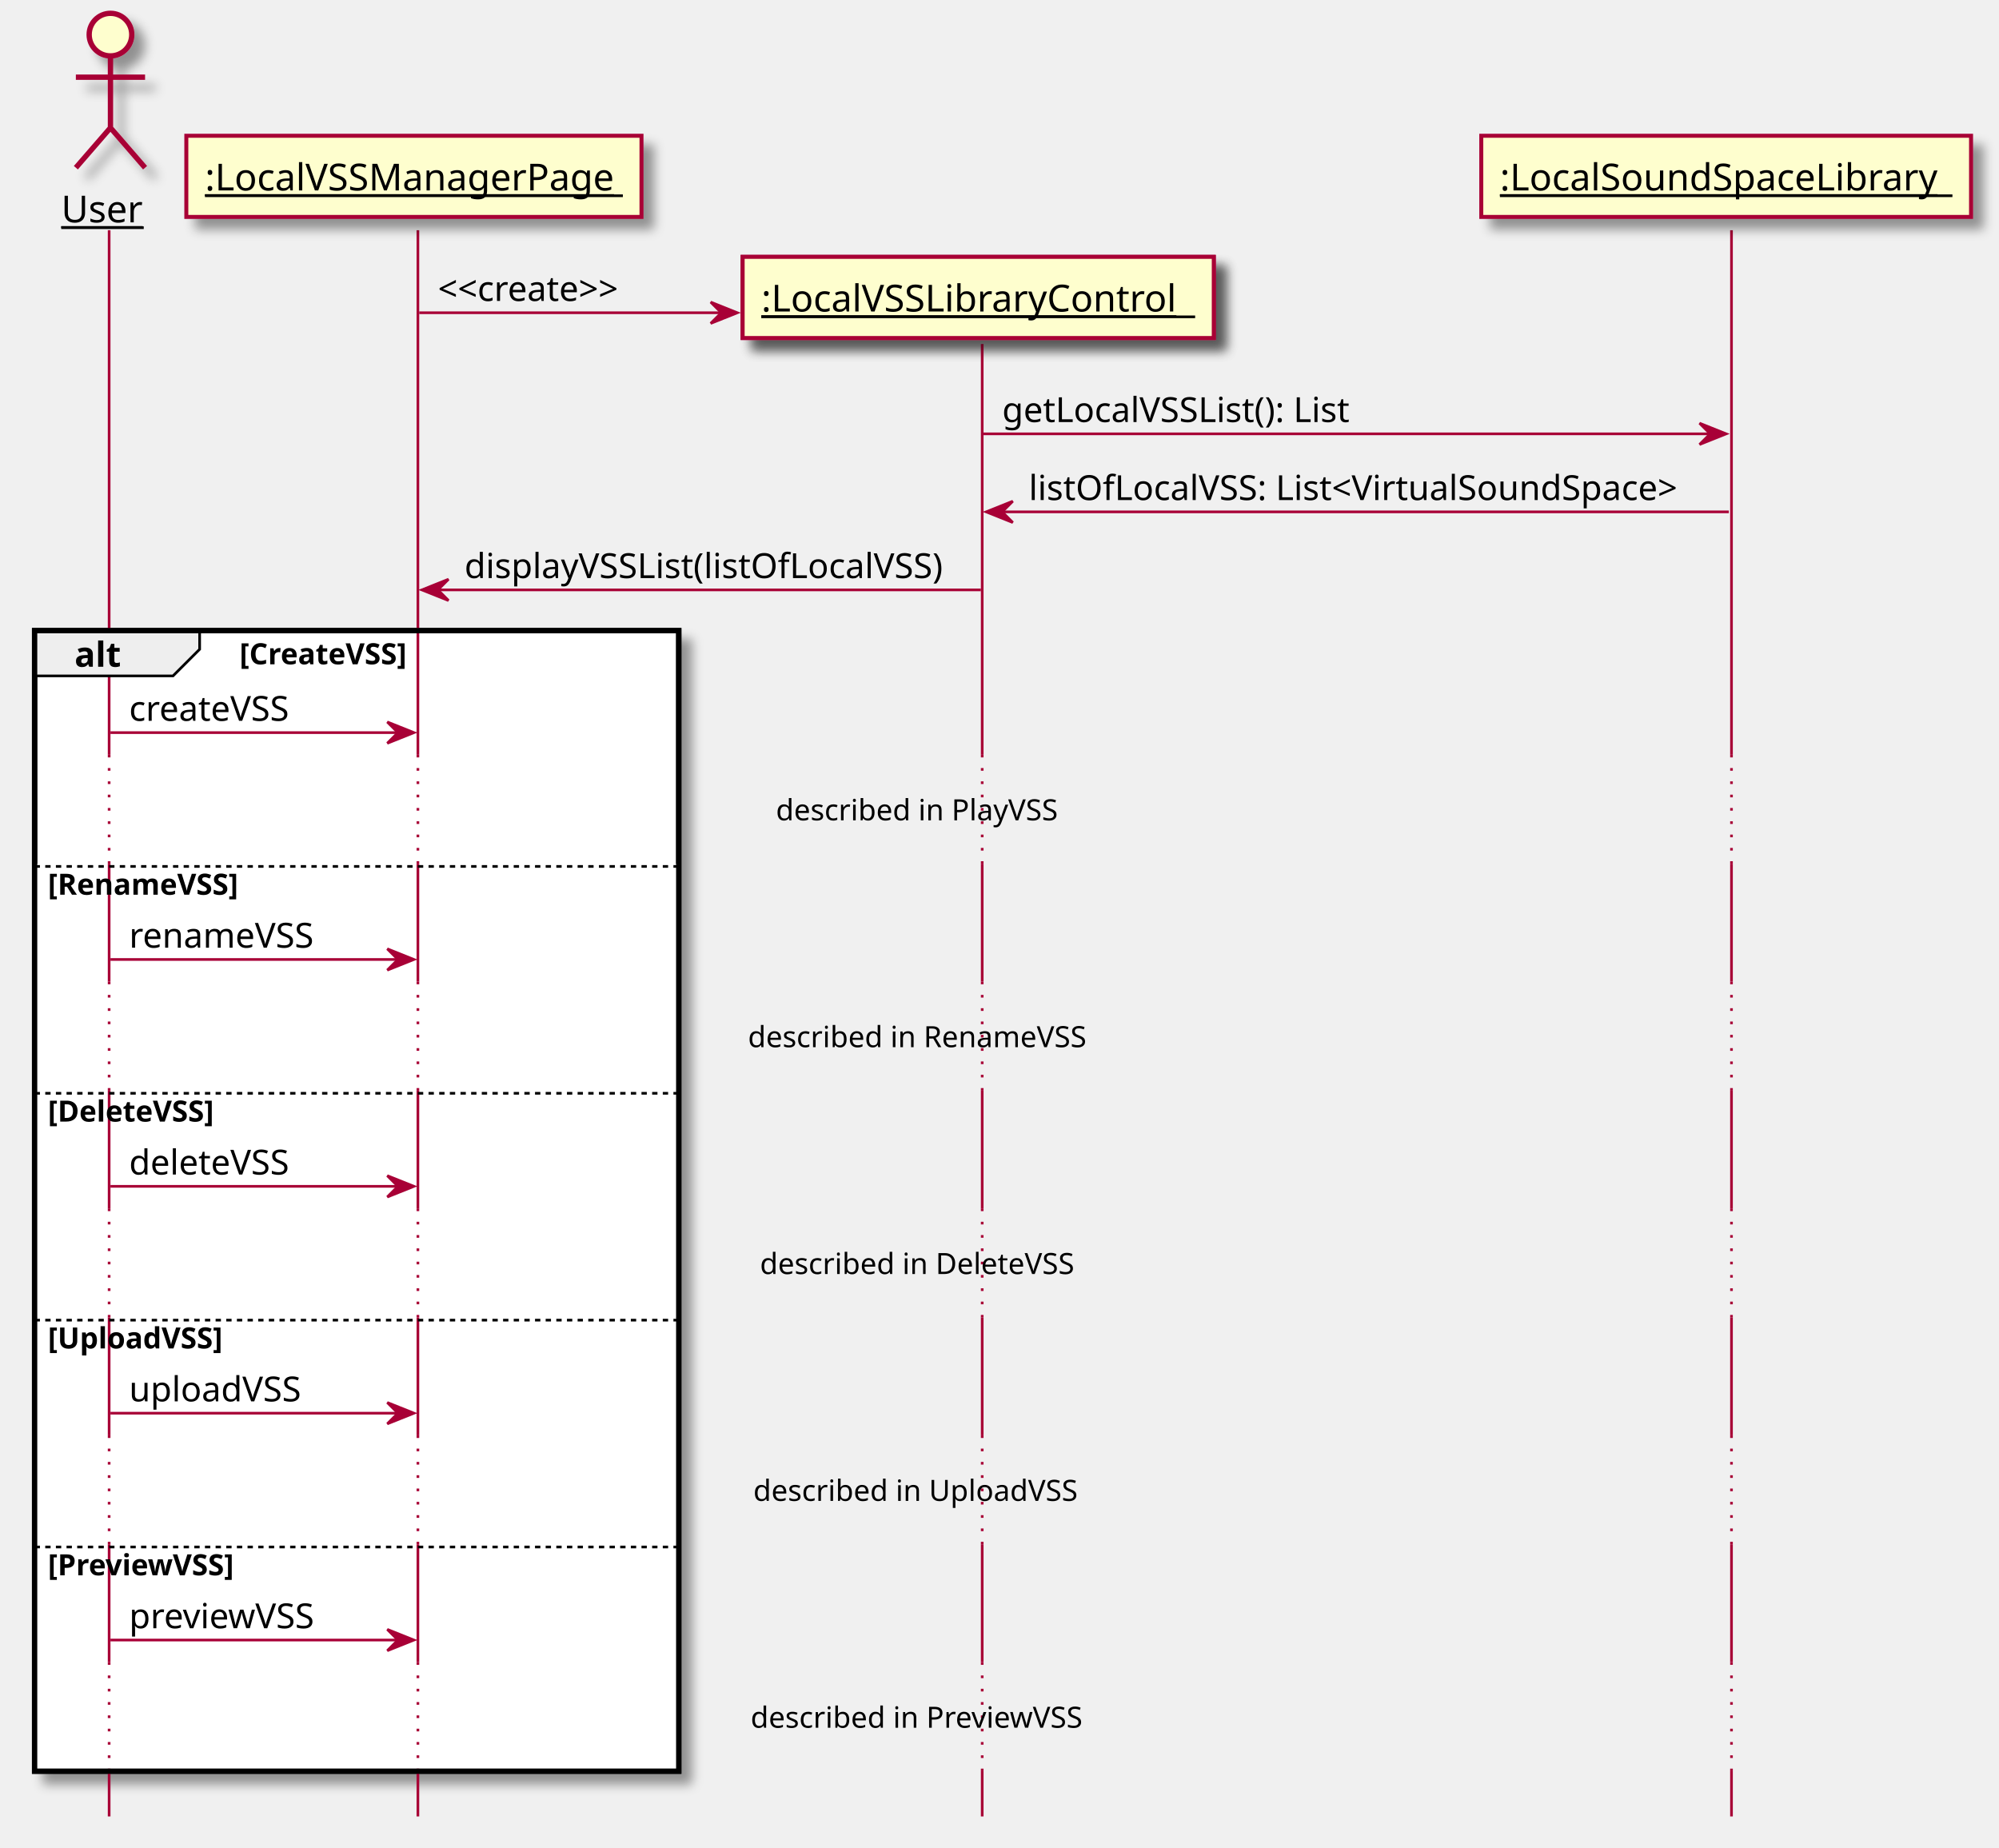
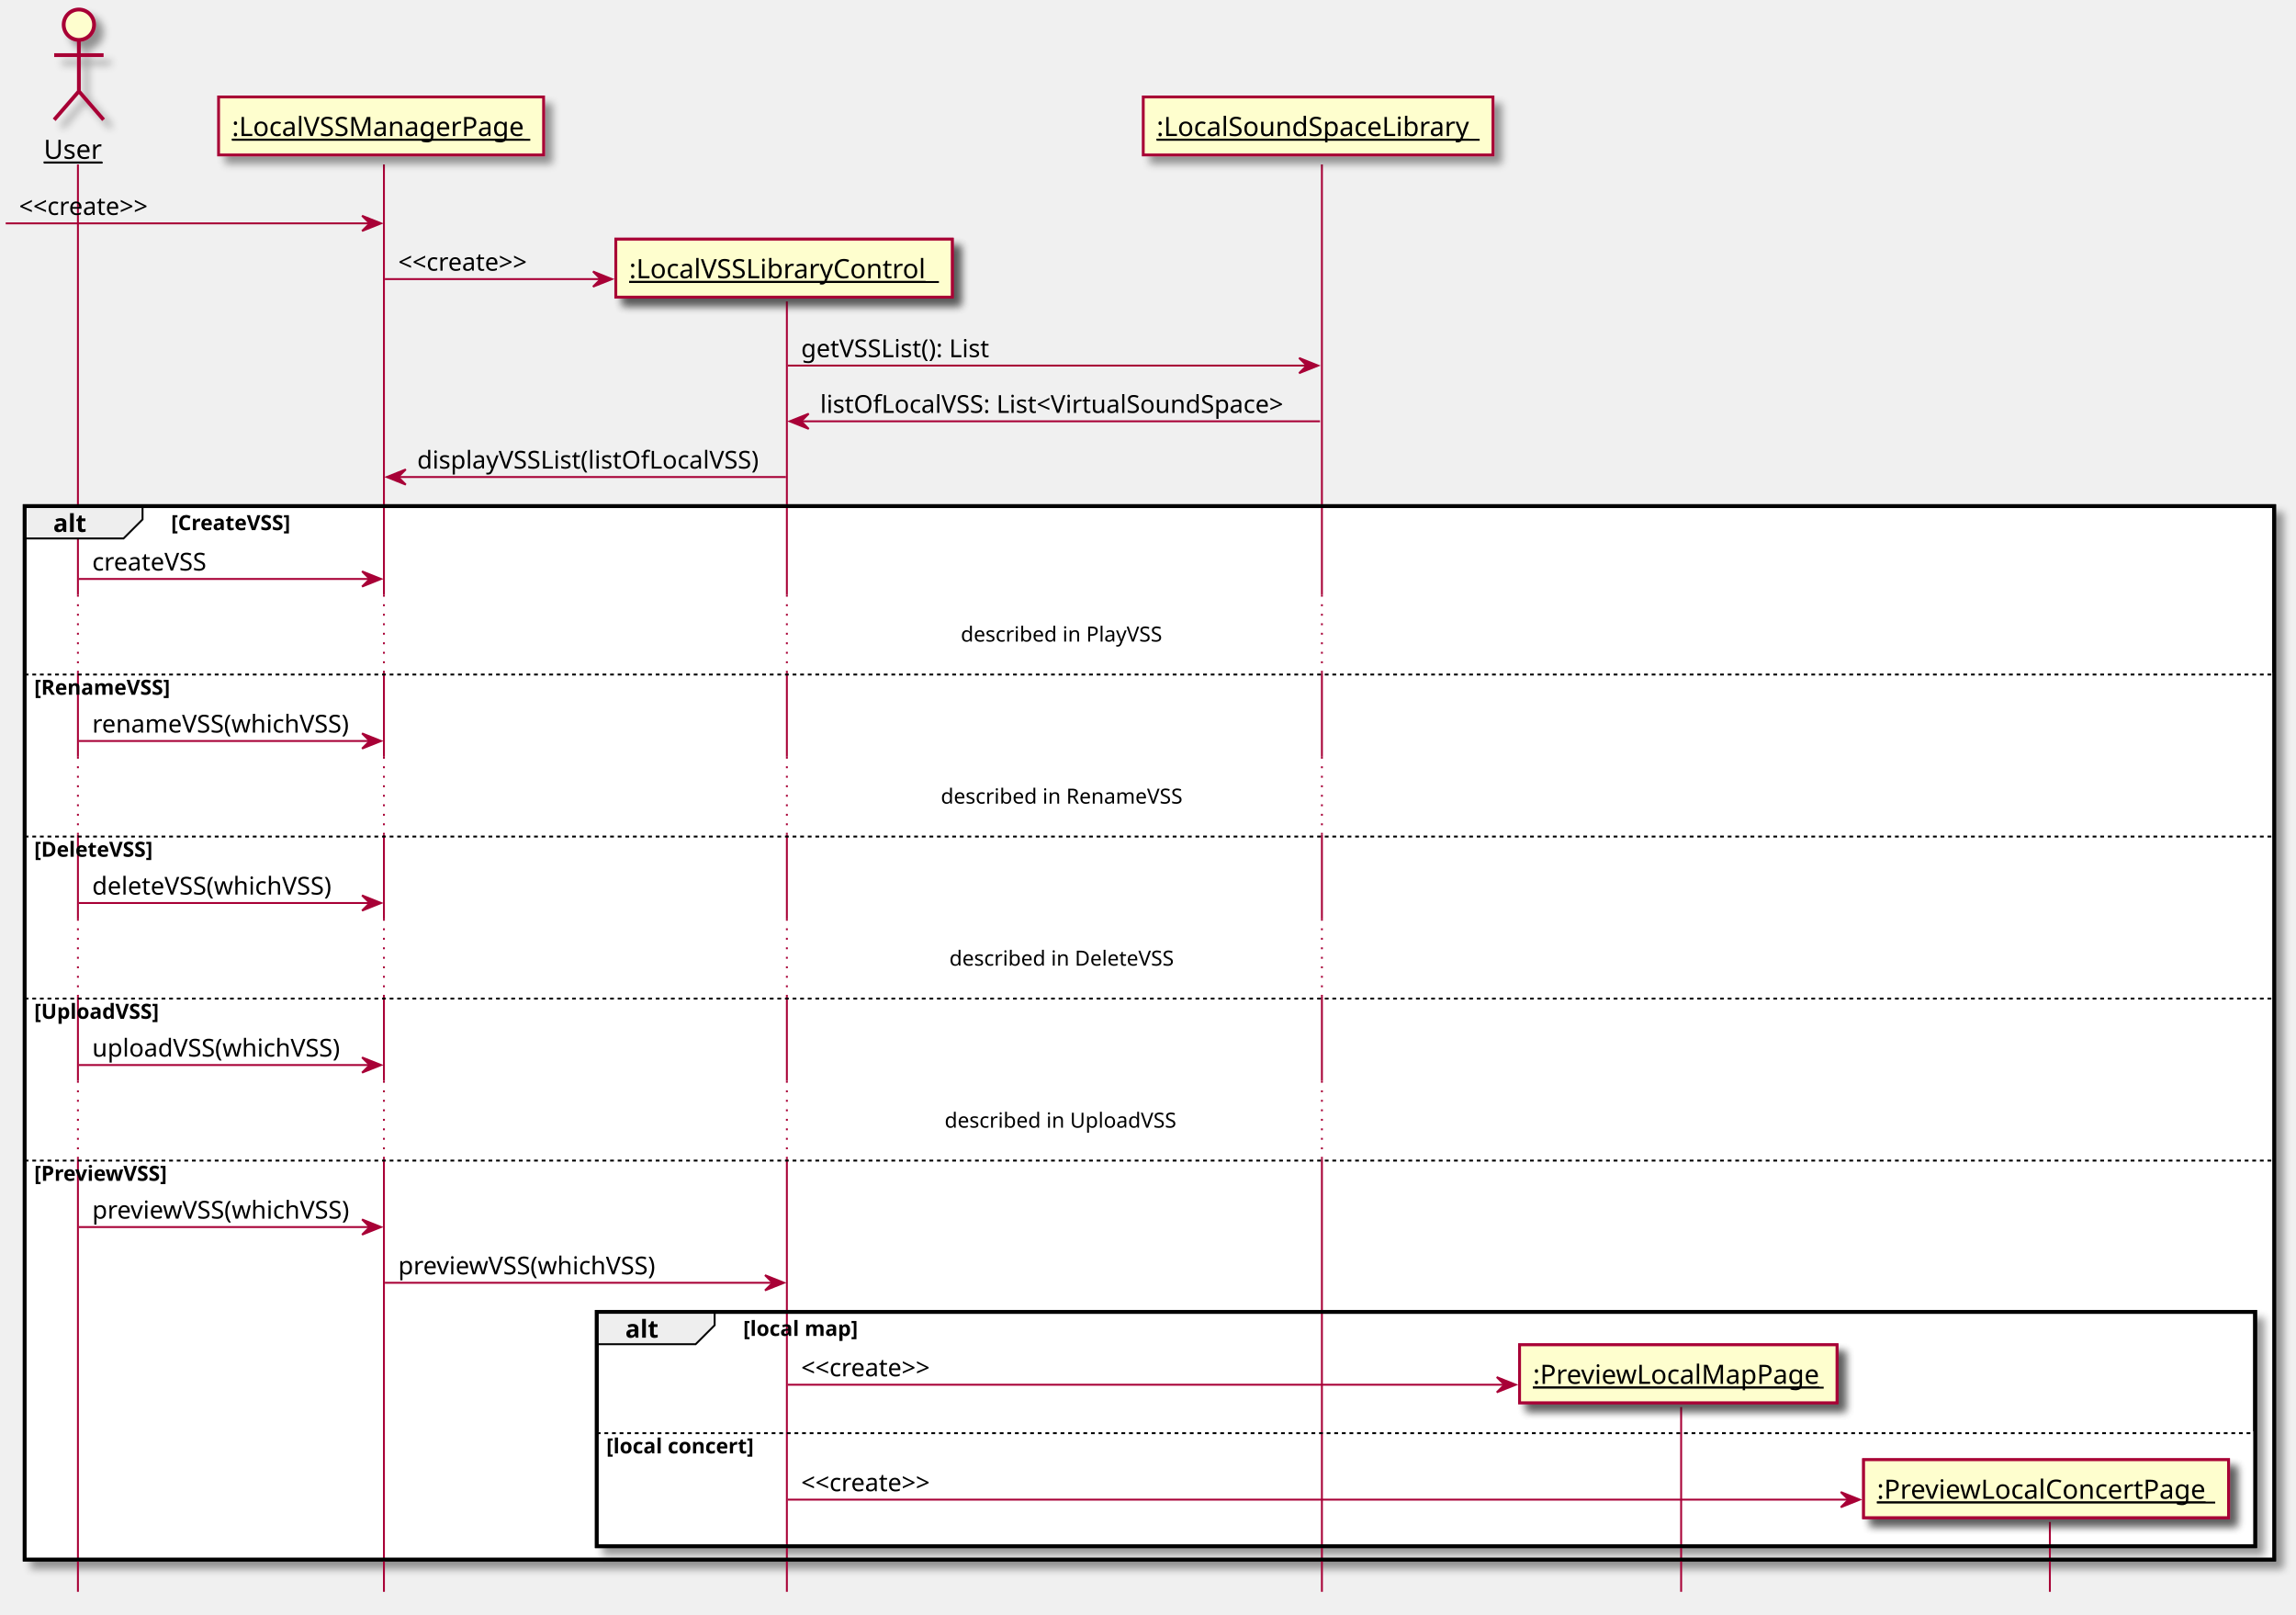
- <svg xmlns="http://www.w3.org/2000/svg" contentScriptType="application/ecmascript" contentStyleType="text/css" height="694px" preserveAspectRatio="none" style="width:751px;height:694px;" version="1.1" viewBox="0 0 751 694" width="751px" zoomAndPan="magnify">
+ <svg xmlns="http://www.w3.org/2000/svg" contentScriptType="application/ecmascript" contentStyleType="text/css" height="849px" preserveAspectRatio="none" style="width:1208px;height:849px;" version="1.1" viewBox="0 0 1208 849" width="1208px" zoomAndPan="magnify">
  <defs>
-     <filter height="300%" id="f9vh8pmwqqmuc" width="300%" x="-1" y="-1">
+     <filter height="300%" id="f1dwdk03bz4hv4" width="300%" x="-1" y="-1">
      <feGaussianBlur result="blurOut" stdDeviation="2.0" />
      <feColorMatrix in="blurOut" result="blurOut2" type="matrix" values="0 0 0 0 0 0 0 0 0 0 0 0 0 0 0 0 0 0 .4 0" />
      <feOffset dx="4.0" dy="4.0" in="blurOut2" result="blurOut3" />
      <feBlend in="SourceGraphic" in2="blurOut3" mode="normal" />
    </filter>
  </defs>
  <g>
-     <rect fill="#FEFECE" filter="url(#f9vh8pmwqqmuc)" height="30.488" style="stroke: #A80036; stroke-width: 1.5;" width="177" x="279" y="96.488" />
-     <text fill="#000000" font-family="sans-serif" font-size="14" lengthAdjust="spacingAndGlyphs" text-decoration="underline" textLength="163" x="286" y="117.023">:LocalVSSLibraryControl</text>
-     <line style="stroke: #000000; stroke-width: 1.0;" x1="286" x2="449" y1="119.023" y2="119.023" />
-     <rect fill="#FFFFFF" filter="url(#f9vh8pmwqqmuc)" height="428.459" style="stroke: #000000; stroke-width: 2.0;" width="242" x="13" y="236.908" />
-     <rect fill="#FFFFFF" height="85.221" style="stroke: none; stroke-width: 1.0;" width="242" x="13" y="324.484" />
-     <rect fill="#FFFFFF" height="85.221" style="stroke: none; stroke-width: 1.0;" width="242" x="13" y="409.705" />
-     <rect fill="#FFFFFF" height="85.221" style="stroke: none; stroke-width: 1.0;" width="242" x="13" y="494.926" />
-     <rect fill="#FFFFFF" height="85.221" style="stroke: none; stroke-width: 1.0;" width="242" x="13" y="580.146" />
-     <line style="stroke: #A80036; stroke-width: 1.0;" x1="41" x2="41" y1="86.488" y2="283.529" />
-     <line style="stroke: #A80036; stroke-width: 1.0; stroke-dasharray: 1.0,4.0;" x1="41" x2="41" y1="283.529" y2="324.484" />
-     <line style="stroke: #A80036; stroke-width: 1.0;" x1="41" x2="41" y1="324.484" y2="368.75" />
-     <line style="stroke: #A80036; stroke-width: 1.0; stroke-dasharray: 1.0,4.0;" x1="41" x2="41" y1="368.75" y2="409.705" />
-     <line style="stroke: #A80036; stroke-width: 1.0;" x1="41" x2="41" y1="409.705" y2="453.971" />
-     <line style="stroke: #A80036; stroke-width: 1.0; stroke-dasharray: 1.0,4.0;" x1="41" x2="41" y1="453.971" y2="494.926" />
-     <line style="stroke: #A80036; stroke-width: 1.0;" x1="41" x2="41" y1="494.926" y2="539.191" />
-     <line style="stroke: #A80036; stroke-width: 1.0; stroke-dasharray: 1.0,4.0;" x1="41" x2="41" y1="539.191" y2="580.146" />
-     <line style="stroke: #A80036; stroke-width: 1.0;" x1="41" x2="41" y1="580.146" y2="624.412" />
-     <line style="stroke: #A80036; stroke-width: 1.0; stroke-dasharray: 1.0,4.0;" x1="41" x2="41" y1="624.412" y2="665.367" />
-     <line style="stroke: #A80036; stroke-width: 1.0;" x1="41" x2="41" y1="665.367" y2="682.367" />
-     <line style="stroke: #A80036; stroke-width: 1.0;" x1="157" x2="157" y1="86.488" y2="283.529" />
-     <line style="stroke: #A80036; stroke-width: 1.0; stroke-dasharray: 1.0,4.0;" x1="157" x2="157" y1="283.529" y2="324.484" />
-     <line style="stroke: #A80036; stroke-width: 1.0;" x1="157" x2="157" y1="324.484" y2="368.75" />
-     <line style="stroke: #A80036; stroke-width: 1.0; stroke-dasharray: 1.0,4.0;" x1="157" x2="157" y1="368.75" y2="409.705" />
-     <line style="stroke: #A80036; stroke-width: 1.0;" x1="157" x2="157" y1="409.705" y2="453.971" />
-     <line style="stroke: #A80036; stroke-width: 1.0; stroke-dasharray: 1.0,4.0;" x1="157" x2="157" y1="453.971" y2="494.926" />
-     <line style="stroke: #A80036; stroke-width: 1.0;" x1="157" x2="157" y1="494.926" y2="539.191" />
-     <line style="stroke: #A80036; stroke-width: 1.0; stroke-dasharray: 1.0,4.0;" x1="157" x2="157" y1="539.191" y2="580.146" />
-     <line style="stroke: #A80036; stroke-width: 1.0;" x1="157" x2="157" y1="580.146" y2="624.412" />
-     <line style="stroke: #A80036; stroke-width: 1.0; stroke-dasharray: 1.0,4.0;" x1="157" x2="157" y1="624.412" y2="665.367" />
-     <line style="stroke: #A80036; stroke-width: 1.0;" x1="157" x2="157" y1="665.367" y2="682.367" />
-     <line style="stroke: #A80036; stroke-width: 1.0;" x1="369" x2="369" y1="129.232" y2="283.529" />
-     <line style="stroke: #A80036; stroke-width: 1.0; stroke-dasharray: 1.0,4.0;" x1="369" x2="369" y1="283.529" y2="324.484" />
-     <line style="stroke: #A80036; stroke-width: 1.0;" x1="369" x2="369" y1="324.484" y2="368.75" />
-     <line style="stroke: #A80036; stroke-width: 1.0; stroke-dasharray: 1.0,4.0;" x1="369" x2="369" y1="368.75" y2="409.705" />
-     <line style="stroke: #A80036; stroke-width: 1.0;" x1="369" x2="369" y1="409.705" y2="453.971" />
-     <line style="stroke: #A80036; stroke-width: 1.0; stroke-dasharray: 1.0,4.0;" x1="369" x2="369" y1="453.971" y2="494.926" />
-     <line style="stroke: #A80036; stroke-width: 1.0;" x1="369" x2="369" y1="494.926" y2="539.191" />
-     <line style="stroke: #A80036; stroke-width: 1.0; stroke-dasharray: 1.0,4.0;" x1="369" x2="369" y1="539.191" y2="580.146" />
-     <line style="stroke: #A80036; stroke-width: 1.0;" x1="369" x2="369" y1="580.146" y2="624.412" />
-     <line style="stroke: #A80036; stroke-width: 1.0; stroke-dasharray: 1.0,4.0;" x1="369" x2="369" y1="624.412" y2="665.367" />
-     <line style="stroke: #A80036; stroke-width: 1.0;" x1="369" x2="369" y1="665.367" y2="682.367" />
-     <line style="stroke: #A80036; stroke-width: 1.0;" x1="650.5" x2="650.5" y1="86.488" y2="283.529" />
-     <line style="stroke: #A80036; stroke-width: 1.0; stroke-dasharray: 1.0,4.0;" x1="650.5" x2="650.5" y1="283.529" y2="324.484" />
-     <line style="stroke: #A80036; stroke-width: 1.0;" x1="650.5" x2="650.5" y1="324.484" y2="368.75" />
-     <line style="stroke: #A80036; stroke-width: 1.0; stroke-dasharray: 1.0,4.0;" x1="650.5" x2="650.5" y1="368.75" y2="409.705" />
-     <line style="stroke: #A80036; stroke-width: 1.0;" x1="650.5" x2="650.5" y1="409.705" y2="453.971" />
-     <line style="stroke: #A80036; stroke-width: 1.0; stroke-dasharray: 1.0,4.0;" x1="650.5" x2="650.5" y1="453.971" y2="494.926" />
-     <line style="stroke: #A80036; stroke-width: 1.0;" x1="650.5" x2="650.5" y1="494.926" y2="539.191" />
-     <line style="stroke: #A80036; stroke-width: 1.0; stroke-dasharray: 1.0,4.0;" x1="650.5" x2="650.5" y1="539.191" y2="580.146" />
-     <line style="stroke: #A80036; stroke-width: 1.0;" x1="650.5" x2="650.5" y1="580.146" y2="624.412" />
-     <line style="stroke: #A80036; stroke-width: 1.0; stroke-dasharray: 1.0,4.0;" x1="650.5" x2="650.5" y1="624.412" y2="665.367" />
-     <line style="stroke: #A80036; stroke-width: 1.0;" x1="650.5" x2="650.5" y1="665.367" y2="682.367" />
+     <rect fill="#FEFECE" filter="url(#f1dwdk03bz4hv4)" height="30.488" style="stroke: #A80036; stroke-width: 1.5;" width="177" x="324" y="125.799" />
+     <text fill="#000000" font-family="sans-serif" font-size="14" lengthAdjust="spacingAndGlyphs" text-decoration="underline" textLength="163" x="331" y="146.334">:LocalVSSLibraryControl</text>
+     <line style="stroke: #000000; stroke-width: 1.0;" x1="331" x2="494" y1="148.334" y2="148.334" />
+     <rect fill="#FFFFFF" filter="url(#f1dwdk03bz4hv4)" height="554.057" style="stroke: #000000; stroke-width: 2.0;" width="1183.5" x="13" y="266.219" />
+     <rect fill="#FFFFFF" height="85.221" style="stroke: none; stroke-width: 1.0;" width="1183.5" x="13" y="353.795" />
+     <rect fill="#FFFFFF" height="85.221" style="stroke: none; stroke-width: 1.0;" width="1183.5" x="13" y="439.016" />
+     <rect fill="#FFFFFF" height="85.221" style="stroke: none; stroke-width: 1.0;" width="1183.5" x="13" y="524.236" />
+     <rect fill="#FFFFFF" height="210.818" style="stroke: none; stroke-width: 1.0;" width="1183.5" x="13" y="609.457" />
+     <rect fill="#FFFFFF" filter="url(#f1dwdk03bz4hv4)" height="123.242" style="stroke: #000000; stroke-width: 2.0;" width="872.5" x="314" y="690.033" />
+     <rect fill="#FEFECE" filter="url(#f1dwdk03bz4hv4)" height="30.488" style="stroke: #A80036; stroke-width: 1.5;" width="167" x="799.5" y="707.344" />
+     <text fill="#000000" font-family="sans-serif" font-size="14" lengthAdjust="spacingAndGlyphs" text-decoration="underline" textLength="153" x="806.5" y="727.879">:PreviewLocalMapPage</text>
+     <line style="stroke: #000000; stroke-width: 1.0;" x1="806.5" x2="959.5" y1="729.879" y2="729.879" />
+     <rect fill="#FFFFFF" height="60.443" style="stroke: none; stroke-width: 1.0;" width="872.5" x="314" y="752.832" />
+     <rect fill="#FEFECE" filter="url(#f1dwdk03bz4hv4)" height="30.488" style="stroke: #A80036; stroke-width: 1.5;" width="192" x="980.5" y="767.787" />
+     <text fill="#000000" font-family="sans-serif" font-size="14" lengthAdjust="spacingAndGlyphs" text-decoration="underline" textLength="178" x="987.5" y="788.322">:PreviewLocalConcertPage</text>
+     <line style="stroke: #000000; stroke-width: 1.0;" x1="987.5" x2="1165.5" y1="790.322" y2="790.322" />
+     <line style="stroke: #A80036; stroke-width: 1.0;" x1="41" x2="41" y1="86.488" y2="312.84" />
+     <line style="stroke: #A80036; stroke-width: 1.0; stroke-dasharray: 1.0,4.0;" x1="41" x2="41" y1="312.84" y2="353.795" />
+     <line style="stroke: #A80036; stroke-width: 1.0;" x1="41" x2="41" y1="353.795" y2="398.06" />
+     <line style="stroke: #A80036; stroke-width: 1.0; stroke-dasharray: 1.0,4.0;" x1="41" x2="41" y1="398.06" y2="439.016" />
+     <line style="stroke: #A80036; stroke-width: 1.0;" x1="41" x2="41" y1="439.016" y2="483.281" />
+     <line style="stroke: #A80036; stroke-width: 1.0; stroke-dasharray: 1.0,4.0;" x1="41" x2="41" y1="483.281" y2="524.236" />
+     <line style="stroke: #A80036; stroke-width: 1.0;" x1="41" x2="41" y1="524.236" y2="568.502" />
+     <line style="stroke: #A80036; stroke-width: 1.0; stroke-dasharray: 1.0,4.0;" x1="41" x2="41" y1="568.502" y2="609.457" />
+     <line style="stroke: #A80036; stroke-width: 1.0;" x1="41" x2="41" y1="609.457" y2="837.275" />
+     <line style="stroke: #A80036; stroke-width: 1.0;" x1="202" x2="202" y1="86.488" y2="312.84" />
+     <line style="stroke: #A80036; stroke-width: 1.0; stroke-dasharray: 1.0,4.0;" x1="202" x2="202" y1="312.84" y2="353.795" />
+     <line style="stroke: #A80036; stroke-width: 1.0;" x1="202" x2="202" y1="353.795" y2="398.06" />
+     <line style="stroke: #A80036; stroke-width: 1.0; stroke-dasharray: 1.0,4.0;" x1="202" x2="202" y1="398.06" y2="439.016" />
+     <line style="stroke: #A80036; stroke-width: 1.0;" x1="202" x2="202" y1="439.016" y2="483.281" />
+     <line style="stroke: #A80036; stroke-width: 1.0; stroke-dasharray: 1.0,4.0;" x1="202" x2="202" y1="483.281" y2="524.236" />
+     <line style="stroke: #A80036; stroke-width: 1.0;" x1="202" x2="202" y1="524.236" y2="568.502" />
+     <line style="stroke: #A80036; stroke-width: 1.0; stroke-dasharray: 1.0,4.0;" x1="202" x2="202" y1="568.502" y2="609.457" />
+     <line style="stroke: #A80036; stroke-width: 1.0;" x1="202" x2="202" y1="609.457" y2="837.275" />
+     <line style="stroke: #A80036; stroke-width: 1.0;" x1="414" x2="414" y1="158.543" y2="312.84" />
+     <line style="stroke: #A80036; stroke-width: 1.0; stroke-dasharray: 1.0,4.0;" x1="414" x2="414" y1="312.84" y2="353.795" />
+     <line style="stroke: #A80036; stroke-width: 1.0;" x1="414" x2="414" y1="353.795" y2="398.06" />
+     <line style="stroke: #A80036; stroke-width: 1.0; stroke-dasharray: 1.0,4.0;" x1="414" x2="414" y1="398.06" y2="439.016" />
+     <line style="stroke: #A80036; stroke-width: 1.0;" x1="414" x2="414" y1="439.016" y2="483.281" />
+     <line style="stroke: #A80036; stroke-width: 1.0; stroke-dasharray: 1.0,4.0;" x1="414" x2="414" y1="483.281" y2="524.236" />
+     <line style="stroke: #A80036; stroke-width: 1.0;" x1="414" x2="414" y1="524.236" y2="568.502" />
+     <line style="stroke: #A80036; stroke-width: 1.0; stroke-dasharray: 1.0,4.0;" x1="414" x2="414" y1="568.502" y2="609.457" />
+     <line style="stroke: #A80036; stroke-width: 1.0;" x1="414" x2="414" y1="609.457" y2="837.275" />
+     <line style="stroke: #A80036; stroke-width: 1.0;" x1="695.5" x2="695.5" y1="86.488" y2="312.84" />
+     <line style="stroke: #A80036; stroke-width: 1.0; stroke-dasharray: 1.0,4.0;" x1="695.5" x2="695.5" y1="312.84" y2="353.795" />
+     <line style="stroke: #A80036; stroke-width: 1.0;" x1="695.5" x2="695.5" y1="353.795" y2="398.06" />
+     <line style="stroke: #A80036; stroke-width: 1.0; stroke-dasharray: 1.0,4.0;" x1="695.5" x2="695.5" y1="398.06" y2="439.016" />
+     <line style="stroke: #A80036; stroke-width: 1.0;" x1="695.5" x2="695.5" y1="439.016" y2="483.281" />
+     <line style="stroke: #A80036; stroke-width: 1.0; stroke-dasharray: 1.0,4.0;" x1="695.5" x2="695.5" y1="483.281" y2="524.236" />
+     <line style="stroke: #A80036; stroke-width: 1.0;" x1="695.5" x2="695.5" y1="524.236" y2="568.502" />
+     <line style="stroke: #A80036; stroke-width: 1.0; stroke-dasharray: 1.0,4.0;" x1="695.5" x2="695.5" y1="568.502" y2="609.457" />
+     <line style="stroke: #A80036; stroke-width: 1.0;" x1="695.5" x2="695.5" y1="609.457" y2="837.275" />
+     <line style="stroke: #A80036; stroke-width: 1.0;" x1="884.5" x2="884.5" y1="740.088" y2="837.275" />
+     <line style="stroke: #A80036; stroke-width: 1.0;" x1="1078.5" x2="1078.5" y1="800.531" y2="837.275" />
    <text fill="#000000" font-family="sans-serif" font-size="14" lengthAdjust="spacingAndGlyphs" text-decoration="underline" textLength="31" x="23" y="83.535">User</text>
    <line style="stroke: #000000; stroke-width: 1.0;" x1="23" x2="54" y1="85.535" y2="85.535" />
-     <ellipse cx="41.5" cy="13" fill="#FEFECE" filter="url(#f9vh8pmwqqmuc)" rx="8" ry="8" style="stroke: #A80036; stroke-width: 2.0;" />
-     <path d="M41.5,21 L41.5,48 M28.5,29 L54.5,29 M41.5,48 L28.5,63 M41.5,48 L54.5,63 " fill="none" filter="url(#f9vh8pmwqqmuc)" style="stroke: #A80036; stroke-width: 2.0;" />
-     <rect fill="#FEFECE" filter="url(#f9vh8pmwqqmuc)" height="30.488" style="stroke: #A80036; stroke-width: 1.5;" width="171" x="70" y="51" />
-     <text fill="#000000" font-family="sans-serif" font-size="14" lengthAdjust="spacingAndGlyphs" text-decoration="underline" textLength="157" x="77" y="71.535">:LocalVSSManagerPage</text>
-     <line style="stroke: #000000; stroke-width: 1.0;" x1="77" x2="234" y1="73.535" y2="73.535" />
-     <rect fill="#FEFECE" filter="url(#f9vh8pmwqqmuc)" height="30.488" style="stroke: #A80036; stroke-width: 1.5;" width="184" x="556.5" y="51" />
-     <text fill="#000000" font-family="sans-serif" font-size="14" lengthAdjust="spacingAndGlyphs" text-decoration="underline" textLength="170" x="563.5" y="71.535">:LocalSoundSpaceLibrary</text>
-     <line style="stroke: #000000; stroke-width: 1.0;" x1="563.5" x2="733.5" y1="73.535" y2="73.535" />
-     <polygon fill="#A80036" points="267,113.488,277,117.488,267,121.488,271,117.488" style="stroke: #A80036; stroke-width: 1.0;" />
-     <line style="stroke: #A80036; stroke-width: 1.0;" x1="157.5" x2="273" y1="117.488" y2="117.488" />
-     <text fill="#000000" font-family="sans-serif" font-size="13" lengthAdjust="spacingAndGlyphs" textLength="78" x="164.5" y="113.057">&lt;&lt;create&gt;&gt;</text>
-     <rect fill="#FEFECE" filter="url(#f9vh8pmwqqmuc)" height="30.488" style="stroke: #A80036; stroke-width: 1.5;" width="177" x="279" y="96.488" />
-     <text fill="#000000" font-family="sans-serif" font-size="14" lengthAdjust="spacingAndGlyphs" text-decoration="underline" textLength="163" x="286" y="117.023">:LocalVSSLibraryControl</text>
-     <line style="stroke: #000000; stroke-width: 1.0;" x1="286" x2="449" y1="119.023" y2="119.023" />
-     <polygon fill="#A80036" points="638.5,158.977,648.5,162.977,638.5,166.977,642.5,162.977" style="stroke: #A80036; stroke-width: 1.0;" />
-     <line style="stroke: #A80036; stroke-width: 1.0;" x1="369.5" x2="644.5" y1="162.977" y2="162.977" />
-     <text fill="#000000" font-family="sans-serif" font-size="13" lengthAdjust="spacingAndGlyphs" textLength="137" x="376.5" y="158.545">getLocalVSSList(): List</text>
-     <polygon fill="#A80036" points="380.5,188.287,370.5,192.287,380.5,196.287,376.5,192.287" style="stroke: #A80036; stroke-width: 1.0;" />
-     <line style="stroke: #A80036; stroke-width: 1.0;" x1="374.5" x2="649.5" y1="192.287" y2="192.287" />
-     <text fill="#000000" font-family="sans-serif" font-size="13" lengthAdjust="spacingAndGlyphs" textLength="257" x="386.5" y="187.856">listOfLocalVSS: List&lt;VirtualSoundSpace&gt;</text>
-     <polygon fill="#A80036" points="168.5,217.598,158.5,221.598,168.5,225.598,164.5,221.598" style="stroke: #A80036; stroke-width: 1.0;" />
-     <line style="stroke: #A80036; stroke-width: 1.0;" x1="162.5" x2="368.5" y1="221.598" y2="221.598" />
-     <text fill="#000000" font-family="sans-serif" font-size="13" lengthAdjust="spacingAndGlyphs" textLength="188" x="174.5" y="217.166">displayVSSList(listOfLocalVSS)</text>
-     <path d="M13,236.908 L75,236.908 L75,243.908 L65,253.908 L13,253.908 L13,236.908 " fill="#EEEEEE" style="stroke: #000000; stroke-width: 1.0;" />
-     <rect fill="none" height="428.459" style="stroke: #000000; stroke-width: 2.0;" width="242" x="13" y="236.908" />
-     <text fill="#000000" font-family="sans-serif" font-size="13" font-weight="bold" lengthAdjust="spacingAndGlyphs" textLength="17" x="28" y="250.477">alt</text>
-     <text fill="#000000" font-family="sans-serif" font-size="11" font-weight="bold" lengthAdjust="spacingAndGlyphs" textLength="63" x="90" y="249.543">[CreateVSS]</text>
-     <polygon fill="#A80036" points="145.5,271.219,155.5,275.219,145.5,279.219,149.5,275.219" style="stroke: #A80036; stroke-width: 1.0;" />
-     <line style="stroke: #A80036; stroke-width: 1.0;" x1="41.5" x2="151.5" y1="275.219" y2="275.219" />
-     <text fill="#000000" font-family="sans-serif" font-size="13" lengthAdjust="spacingAndGlyphs" textLength="60" x="48.5" y="270.787">createVSS</text>
-     <text fill="#000000" font-family="sans-serif" font-size="11" lengthAdjust="spacingAndGlyphs" textLength="109" x="291.5" y="308.164">described in PlayVSS</text>
-     <line style="stroke: #000000; stroke-width: 1.0; stroke-dasharray: 2.0,2.0;" x1="13" x2="255" y1="325.484" y2="325.484" />
-     <text fill="#000000" font-family="sans-serif" font-size="11" font-weight="bold" lengthAdjust="spacingAndGlyphs" textLength="72" x="18" y="336.119">[RenameVSS]</text>
-     <polygon fill="#A80036" points="145.5,356.44,155.5,360.44,145.5,364.44,149.5,360.44" style="stroke: #A80036; stroke-width: 1.0;" />
-     <line style="stroke: #A80036; stroke-width: 1.0;" x1="41.5" x2="151.5" y1="360.44" y2="360.44" />
-     <text fill="#000000" font-family="sans-serif" font-size="13" lengthAdjust="spacingAndGlyphs" textLength="68" x="48.5" y="356.008">renameVSS</text>
-     <text fill="#000000" font-family="sans-serif" font-size="11" lengthAdjust="spacingAndGlyphs" textLength="130" x="281" y="393.385">described in RenameVSS</text>
-     <line style="stroke: #000000; stroke-width: 1.0; stroke-dasharray: 2.0,2.0;" x1="13" x2="255" y1="410.705" y2="410.705" />
-     <text fill="#000000" font-family="sans-serif" font-size="11" font-weight="bold" lengthAdjust="spacingAndGlyphs" textLength="63" x="18" y="421.34">[DeleteVSS]</text>
-     <polygon fill="#A80036" points="145.5,441.66,155.5,445.66,145.5,449.66,149.5,445.66" style="stroke: #A80036; stroke-width: 1.0;" />
-     <line style="stroke: #A80036; stroke-width: 1.0;" x1="41.5" x2="151.5" y1="445.66" y2="445.66" />
-     <text fill="#000000" font-family="sans-serif" font-size="13" lengthAdjust="spacingAndGlyphs" textLength="60" x="48.5" y="441.228">deleteVSS</text>
-     <text fill="#000000" font-family="sans-serif" font-size="11" lengthAdjust="spacingAndGlyphs" textLength="121" x="285.5" y="478.606">described in DeleteVSS</text>
-     <line style="stroke: #000000; stroke-width: 1.0; stroke-dasharray: 2.0,2.0;" x1="13" x2="255" y1="495.926" y2="495.926" />
-     <text fill="#000000" font-family="sans-serif" font-size="11" font-weight="bold" lengthAdjust="spacingAndGlyphs" textLength="67" x="18" y="506.56">[UploadVSS]</text>
-     <polygon fill="#A80036" points="145.5,526.881,155.5,530.881,145.5,534.881,149.5,530.881" style="stroke: #A80036; stroke-width: 1.0;" />
-     <line style="stroke: #A80036; stroke-width: 1.0;" x1="41.5" x2="151.5" y1="530.881" y2="530.881" />
-     <text fill="#000000" font-family="sans-serif" font-size="13" lengthAdjust="spacingAndGlyphs" textLength="65" x="48.5" y="526.449">uploadVSS</text>
-     <text fill="#000000" font-family="sans-serif" font-size="11" lengthAdjust="spacingAndGlyphs" textLength="126" x="283" y="563.826">described in UploadVSS</text>
-     <line style="stroke: #000000; stroke-width: 1.0; stroke-dasharray: 2.0,2.0;" x1="13" x2="255" y1="581.146" y2="581.146" />
-     <text fill="#000000" font-family="sans-serif" font-size="11" font-weight="bold" lengthAdjust="spacingAndGlyphs" textLength="72" x="18" y="591.781">[PreviewVSS]</text>
-     <polygon fill="#A80036" points="145.5,612.102,155.5,616.102,145.5,620.102,149.5,616.102" style="stroke: #A80036; stroke-width: 1.0;" />
-     <line style="stroke: #A80036; stroke-width: 1.0;" x1="41.5" x2="151.5" y1="616.102" y2="616.102" />
-     <text fill="#000000" font-family="sans-serif" font-size="13" lengthAdjust="spacingAndGlyphs" textLength="70" x="48.5" y="611.67">previewVSS</text>
-     <text fill="#000000" font-family="sans-serif" font-size="11" lengthAdjust="spacingAndGlyphs" textLength="128" x="282" y="649.047">described in PreviewVSS</text>
+     <ellipse cx="41.5" cy="13" fill="#FEFECE" filter="url(#f1dwdk03bz4hv4)" rx="8" ry="8" style="stroke: #A80036; stroke-width: 2.0;" />
+     <path d="M41.5,21 L41.5,48 M28.5,29 L54.5,29 M41.5,48 L28.5,63 M41.5,48 L54.5,63 " fill="none" filter="url(#f1dwdk03bz4hv4)" style="stroke: #A80036; stroke-width: 2.0;" />
+     <rect fill="#FEFECE" filter="url(#f1dwdk03bz4hv4)" height="30.488" style="stroke: #A80036; stroke-width: 1.5;" width="171" x="115" y="51" />
+     <text fill="#000000" font-family="sans-serif" font-size="14" lengthAdjust="spacingAndGlyphs" text-decoration="underline" textLength="157" x="122" y="71.535">:LocalVSSManagerPage</text>
+     <line style="stroke: #000000; stroke-width: 1.0;" x1="122" x2="279" y1="73.535" y2="73.535" />
+     <rect fill="#FEFECE" filter="url(#f1dwdk03bz4hv4)" height="30.488" style="stroke: #A80036; stroke-width: 1.5;" width="184" x="601.5" y="51" />
+     <text fill="#000000" font-family="sans-serif" font-size="14" lengthAdjust="spacingAndGlyphs" text-decoration="underline" textLength="170" x="608.5" y="71.535">:LocalSoundSpaceLibrary</text>
+     <line style="stroke: #000000; stroke-width: 1.0;" x1="608.5" x2="778.5" y1="73.535" y2="73.535" />
+     <polygon fill="#A80036" points="190.5,113.488,200.5,117.488,190.5,121.488,194.5,117.488" style="stroke: #A80036; stroke-width: 1.0;" />
+     <line style="stroke: #A80036; stroke-width: 1.0;" x1="3" x2="196.5" y1="117.488" y2="117.488" />
+     <text fill="#000000" font-family="sans-serif" font-size="13" lengthAdjust="spacingAndGlyphs" textLength="78" x="10" y="113.057">&lt;&lt;create&gt;&gt;</text>
+     <polygon fill="#A80036" points="312,142.799,322,146.799,312,150.799,316,146.799" style="stroke: #A80036; stroke-width: 1.0;" />
+     <line style="stroke: #A80036; stroke-width: 1.0;" x1="202.5" x2="318" y1="146.799" y2="146.799" />
+     <text fill="#000000" font-family="sans-serif" font-size="13" lengthAdjust="spacingAndGlyphs" textLength="78" x="209.5" y="142.367">&lt;&lt;create&gt;&gt;</text>
+     <rect fill="#FEFECE" filter="url(#f1dwdk03bz4hv4)" height="30.488" style="stroke: #A80036; stroke-width: 1.5;" width="177" x="324" y="125.799" />
+     <text fill="#000000" font-family="sans-serif" font-size="14" lengthAdjust="spacingAndGlyphs" text-decoration="underline" textLength="163" x="331" y="146.334">:LocalVSSLibraryControl</text>
+     <line style="stroke: #000000; stroke-width: 1.0;" x1="331" x2="494" y1="148.334" y2="148.334" />
+     <polygon fill="#A80036" points="683.5,188.287,693.5,192.287,683.5,196.287,687.5,192.287" style="stroke: #A80036; stroke-width: 1.0;" />
+     <line style="stroke: #A80036; stroke-width: 1.0;" x1="414.5" x2="689.5" y1="192.287" y2="192.287" />
+     <text fill="#000000" font-family="sans-serif" font-size="13" lengthAdjust="spacingAndGlyphs" textLength="104" x="421.5" y="187.856">getVSSList(): List</text>
+     <polygon fill="#A80036" points="425.5,217.598,415.5,221.598,425.5,225.598,421.5,221.598" style="stroke: #A80036; stroke-width: 1.0;" />
+     <line style="stroke: #A80036; stroke-width: 1.0;" x1="419.5" x2="694.5" y1="221.598" y2="221.598" />
+     <text fill="#000000" font-family="sans-serif" font-size="13" lengthAdjust="spacingAndGlyphs" textLength="257" x="431.5" y="217.166">listOfLocalVSS: List&lt;VirtualSoundSpace&gt;</text>
+     <polygon fill="#A80036" points="213.5,246.908,203.5,250.908,213.5,254.908,209.5,250.908" style="stroke: #A80036; stroke-width: 1.0;" />
+     <line style="stroke: #A80036; stroke-width: 1.0;" x1="207.5" x2="413.5" y1="250.908" y2="250.908" />
+     <text fill="#000000" font-family="sans-serif" font-size="13" lengthAdjust="spacingAndGlyphs" textLength="188" x="219.5" y="246.477">displayVSSList(listOfLocalVSS)</text>
+     <path d="M13,266.219 L75,266.219 L75,273.219 L65,283.219 L13,283.219 L13,266.219 " fill="#EEEEEE" style="stroke: #000000; stroke-width: 1.0;" />
+     <rect fill="none" height="554.057" style="stroke: #000000; stroke-width: 2.0;" width="1183.5" x="13" y="266.219" />
+     <text fill="#000000" font-family="sans-serif" font-size="13" font-weight="bold" lengthAdjust="spacingAndGlyphs" textLength="17" x="28" y="279.787">alt</text>
+     <text fill="#000000" font-family="sans-serif" font-size="11" font-weight="bold" lengthAdjust="spacingAndGlyphs" textLength="63" x="90" y="278.853">[CreateVSS]</text>
+     <polygon fill="#A80036" points="190.5,300.529,200.5,304.529,190.5,308.529,194.5,304.529" style="stroke: #A80036; stroke-width: 1.0;" />
+     <line style="stroke: #A80036; stroke-width: 1.0;" x1="41.5" x2="196.5" y1="304.529" y2="304.529" />
+     <text fill="#000000" font-family="sans-serif" font-size="13" lengthAdjust="spacingAndGlyphs" textLength="60" x="48.5" y="300.098">createVSS</text>
+     <text fill="#000000" font-family="sans-serif" font-size="11" lengthAdjust="spacingAndGlyphs" textLength="109" x="505.5" y="337.475">described in PlayVSS</text>
+     <line style="stroke: #000000; stroke-width: 1.0; stroke-dasharray: 2.0,2.0;" x1="13" x2="1196.5" y1="354.795" y2="354.795" />
+     <text fill="#000000" font-family="sans-serif" font-size="11" font-weight="bold" lengthAdjust="spacingAndGlyphs" textLength="72" x="18" y="365.43">[RenameVSS]</text>
+     <polygon fill="#A80036" points="190.5,385.75,200.5,389.75,190.5,393.75,194.5,389.75" style="stroke: #A80036; stroke-width: 1.0;" />
+     <line style="stroke: #A80036; stroke-width: 1.0;" x1="41.5" x2="196.5" y1="389.75" y2="389.75" />
+     <text fill="#000000" font-family="sans-serif" font-size="13" lengthAdjust="spacingAndGlyphs" textLength="135" x="48.5" y="385.318">renameVSS(whichVSS)</text>
+     <text fill="#000000" font-family="sans-serif" font-size="11" lengthAdjust="spacingAndGlyphs" textLength="130" x="495" y="422.695">described in RenameVSS</text>
+     <line style="stroke: #000000; stroke-width: 1.0; stroke-dasharray: 2.0,2.0;" x1="13" x2="1196.5" y1="440.016" y2="440.016" />
+     <text fill="#000000" font-family="sans-serif" font-size="11" font-weight="bold" lengthAdjust="spacingAndGlyphs" textLength="63" x="18" y="450.65">[DeleteVSS]</text>
+     <polygon fill="#A80036" points="190.5,470.971,200.5,474.971,190.5,478.971,194.5,474.971" style="stroke: #A80036; stroke-width: 1.0;" />
+     <line style="stroke: #A80036; stroke-width: 1.0;" x1="41.5" x2="196.5" y1="474.971" y2="474.971" />
+     <text fill="#000000" font-family="sans-serif" font-size="13" lengthAdjust="spacingAndGlyphs" textLength="127" x="48.5" y="470.539">deleteVSS(whichVSS)</text>
+     <text fill="#000000" font-family="sans-serif" font-size="11" lengthAdjust="spacingAndGlyphs" textLength="121" x="499.5" y="507.916">described in DeleteVSS</text>
+     <line style="stroke: #000000; stroke-width: 1.0; stroke-dasharray: 2.0,2.0;" x1="13" x2="1196.5" y1="525.236" y2="525.236" />
+     <text fill="#000000" font-family="sans-serif" font-size="11" font-weight="bold" lengthAdjust="spacingAndGlyphs" textLength="67" x="18" y="535.871">[UploadVSS]</text>
+     <polygon fill="#A80036" points="190.5,556.191,200.5,560.191,190.5,564.191,194.5,560.191" style="stroke: #A80036; stroke-width: 1.0;" />
+     <line style="stroke: #A80036; stroke-width: 1.0;" x1="41.5" x2="196.5" y1="560.191" y2="560.191" />
+     <text fill="#000000" font-family="sans-serif" font-size="13" lengthAdjust="spacingAndGlyphs" textLength="132" x="48.5" y="555.76">uploadVSS(whichVSS)</text>
+     <text fill="#000000" font-family="sans-serif" font-size="11" lengthAdjust="spacingAndGlyphs" textLength="126" x="497" y="593.137">described in UploadVSS</text>
+     <line style="stroke: #000000; stroke-width: 1.0; stroke-dasharray: 2.0,2.0;" x1="13" x2="1196.5" y1="610.457" y2="610.457" />
+     <text fill="#000000" font-family="sans-serif" font-size="11" font-weight="bold" lengthAdjust="spacingAndGlyphs" textLength="72" x="18" y="621.092">[PreviewVSS]</text>
+     <polygon fill="#A80036" points="190.5,641.412,200.5,645.412,190.5,649.412,194.5,645.412" style="stroke: #A80036; stroke-width: 1.0;" />
+     <line style="stroke: #A80036; stroke-width: 1.0;" x1="41.5" x2="196.5" y1="645.412" y2="645.412" />
+     <text fill="#000000" font-family="sans-serif" font-size="13" lengthAdjust="spacingAndGlyphs" textLength="137" x="48.5" y="640.981">previewVSS(whichVSS)</text>
+     <polygon fill="#A80036" points="402.5,670.723,412.5,674.723,402.5,678.723,406.5,674.723" style="stroke: #A80036; stroke-width: 1.0;" />
+     <line style="stroke: #A80036; stroke-width: 1.0;" x1="202.5" x2="408.5" y1="674.723" y2="674.723" />
+     <text fill="#000000" font-family="sans-serif" font-size="13" lengthAdjust="spacingAndGlyphs" textLength="137" x="209.5" y="670.291">previewVSS(whichVSS)</text>
+     <path d="M314,690.033 L376,690.033 L376,697.033 L366,707.033 L314,707.033 L314,690.033 " fill="#EEEEEE" style="stroke: #000000; stroke-width: 1.0;" />
+     <rect fill="none" height="123.242" style="stroke: #000000; stroke-width: 2.0;" width="872.5" x="314" y="690.033" />
+     <text fill="#000000" font-family="sans-serif" font-size="13" font-weight="bold" lengthAdjust="spacingAndGlyphs" textLength="17" x="329" y="703.602">alt</text>
+     <text fill="#000000" font-family="sans-serif" font-size="11" font-weight="bold" lengthAdjust="spacingAndGlyphs" textLength="63" x="391" y="702.668">[local map]</text>
+     <polygon fill="#A80036" points="787.5,724.344,797.5,728.344,787.5,732.344,791.5,728.344" style="stroke: #A80036; stroke-width: 1.0;" />
+     <line style="stroke: #A80036; stroke-width: 1.0;" x1="414.5" x2="793.5" y1="728.344" y2="728.344" />
+     <text fill="#000000" font-family="sans-serif" font-size="13" lengthAdjust="spacingAndGlyphs" textLength="78" x="421.5" y="723.912">&lt;&lt;create&gt;&gt;</text>
+     <rect fill="#FEFECE" filter="url(#f1dwdk03bz4hv4)" height="30.488" style="stroke: #A80036; stroke-width: 1.5;" width="167" x="799.5" y="707.344" />
+     <text fill="#000000" font-family="sans-serif" font-size="14" lengthAdjust="spacingAndGlyphs" text-decoration="underline" textLength="153" x="806.5" y="727.879">:PreviewLocalMapPage</text>
+     <line style="stroke: #000000; stroke-width: 1.0;" x1="806.5" x2="959.5" y1="729.879" y2="729.879" />
+     <line style="stroke: #000000; stroke-width: 1.0; stroke-dasharray: 2.0,2.0;" x1="314" x2="1186.5" y1="753.832" y2="753.832" />
+     <text fill="#000000" font-family="sans-serif" font-size="11" font-weight="bold" lengthAdjust="spacingAndGlyphs" textLength="80" x="319" y="764.467">[local concert]</text>
+     <polygon fill="#A80036" points="968.5,784.787,978.5,788.787,968.5,792.787,972.5,788.787" style="stroke: #A80036; stroke-width: 1.0;" />
+     <line style="stroke: #A80036; stroke-width: 1.0;" x1="414.5" x2="974.5" y1="788.787" y2="788.787" />
+     <text fill="#000000" font-family="sans-serif" font-size="13" lengthAdjust="spacingAndGlyphs" textLength="78" x="421.5" y="784.356">&lt;&lt;create&gt;&gt;</text>
+     <rect fill="#FEFECE" filter="url(#f1dwdk03bz4hv4)" height="30.488" style="stroke: #A80036; stroke-width: 1.5;" width="192" x="980.5" y="767.787" />
+     <text fill="#000000" font-family="sans-serif" font-size="14" lengthAdjust="spacingAndGlyphs" text-decoration="underline" textLength="178" x="987.5" y="788.322">:PreviewLocalConcertPage</text>
+     <line style="stroke: #000000; stroke-width: 1.0;" x1="987.5" x2="1165.5" y1="790.322" y2="790.322" />
  </g>
</svg>
